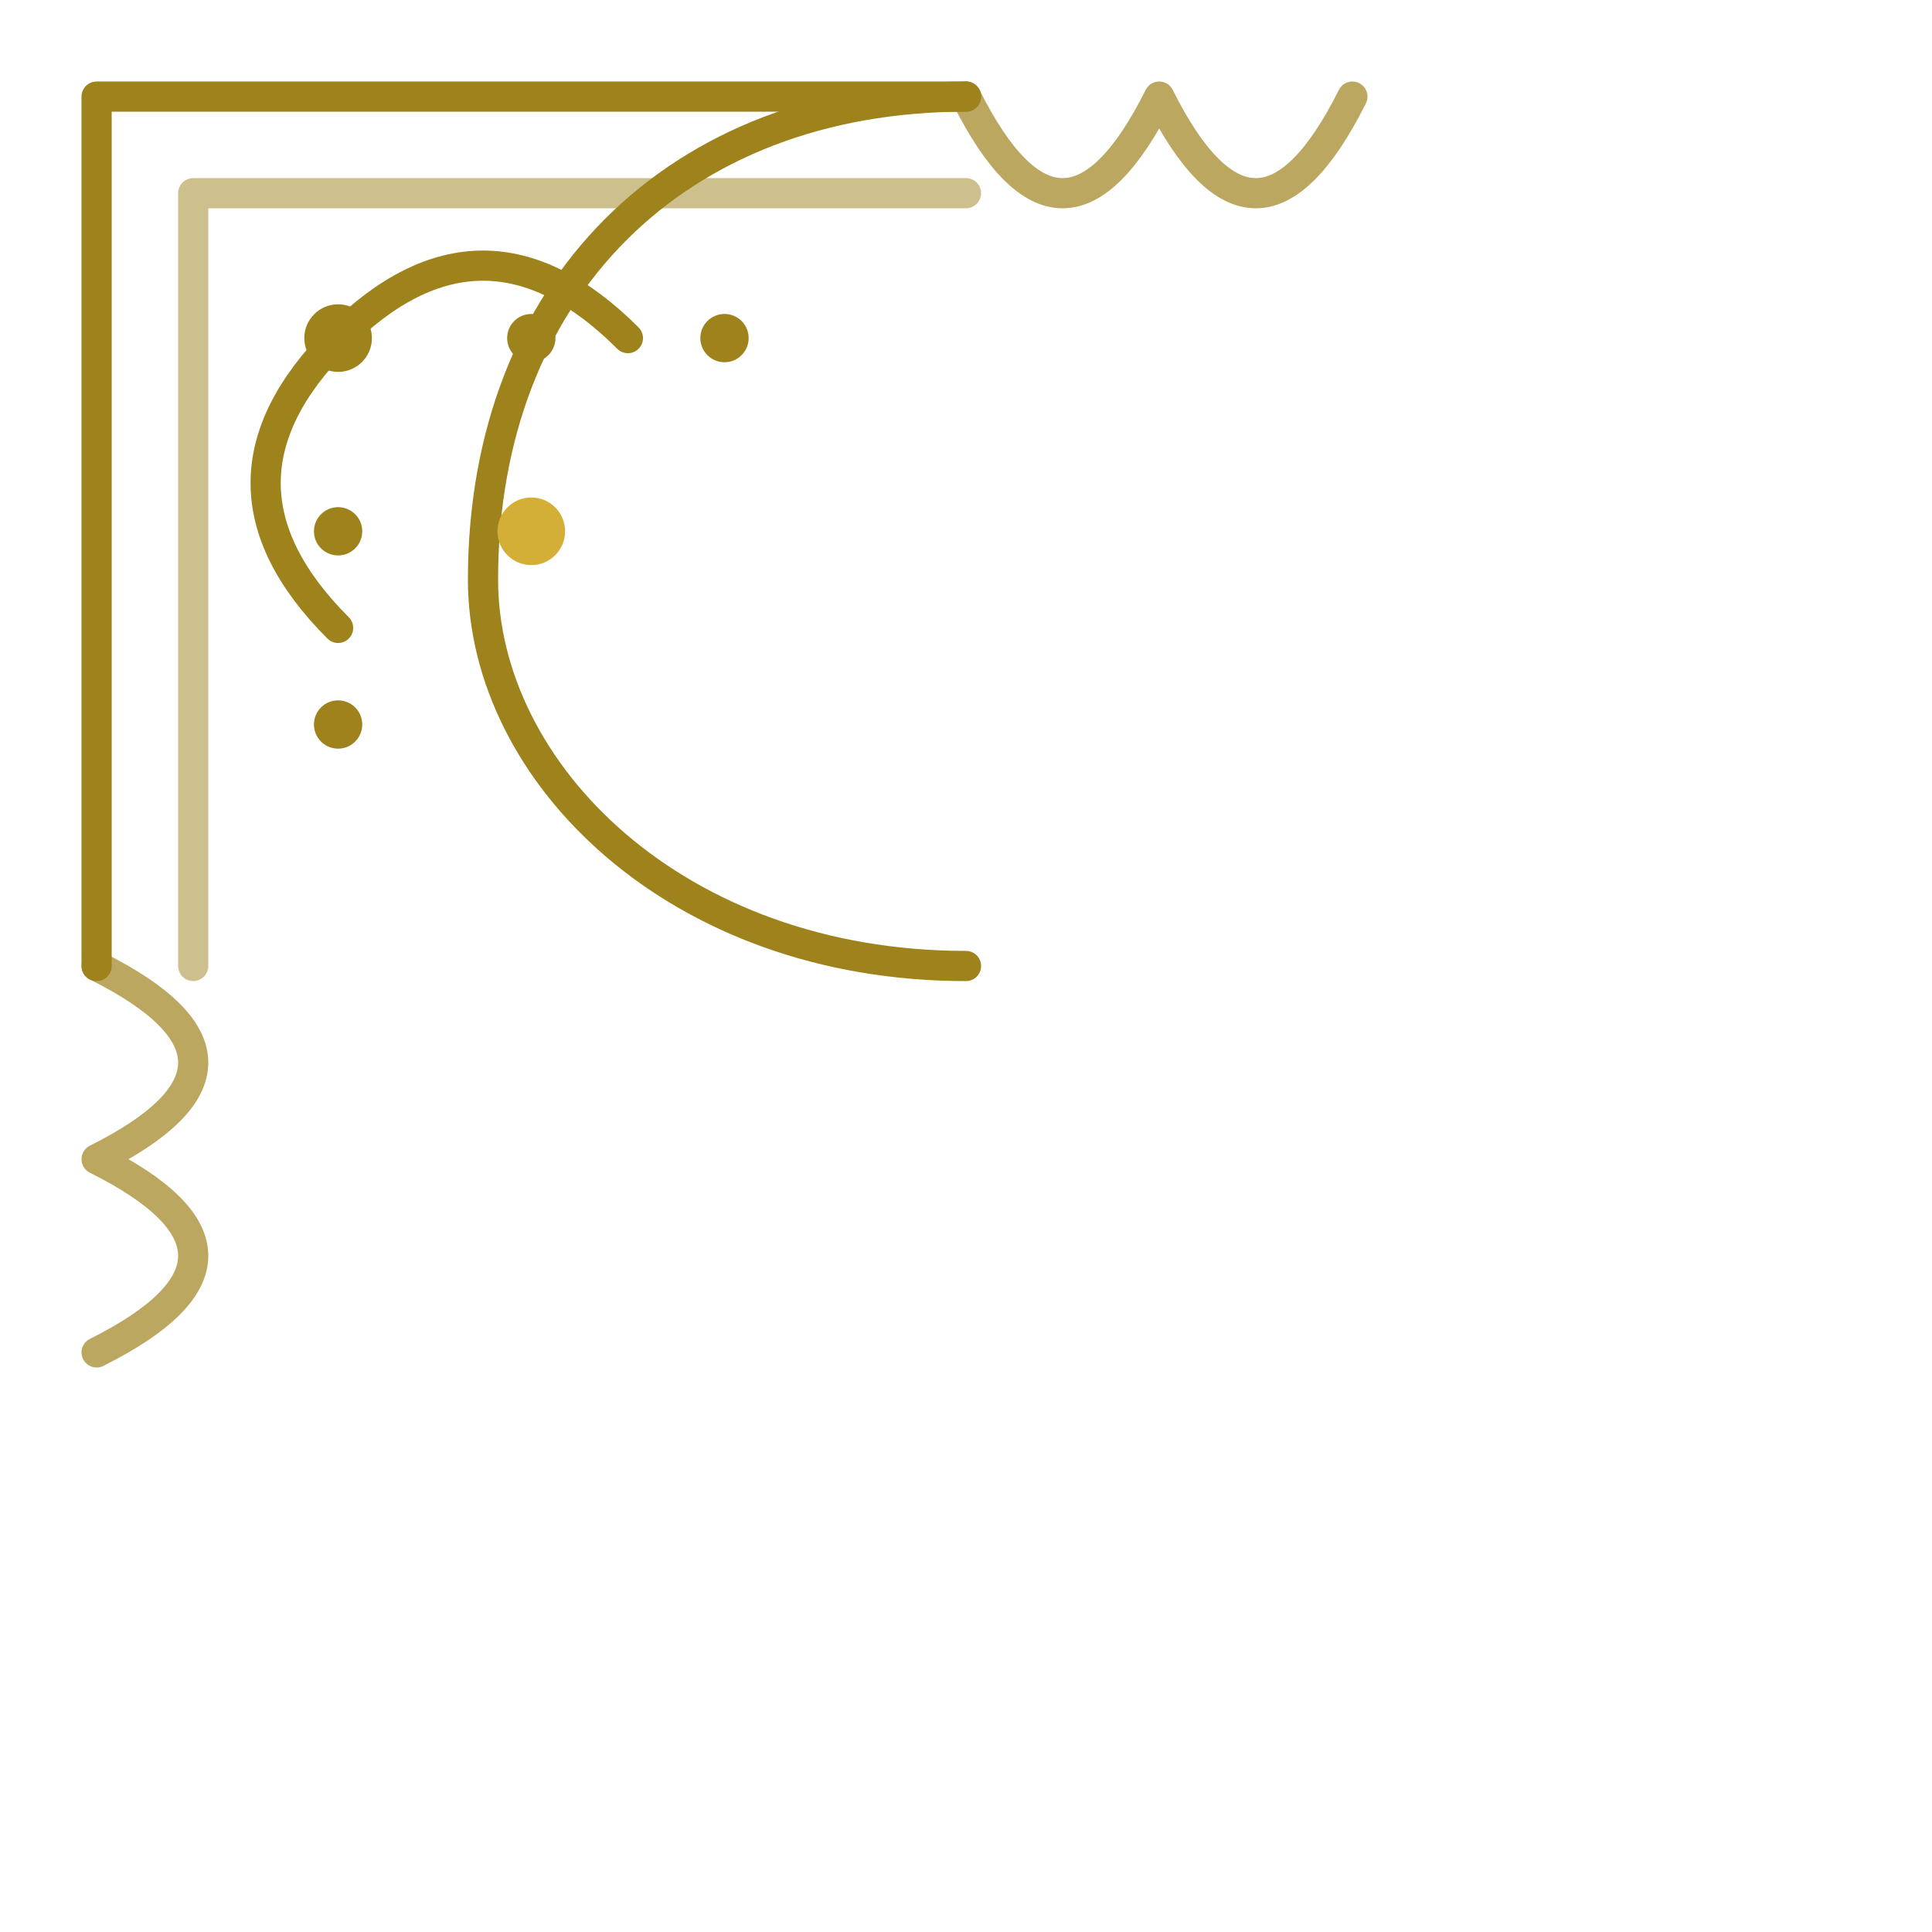
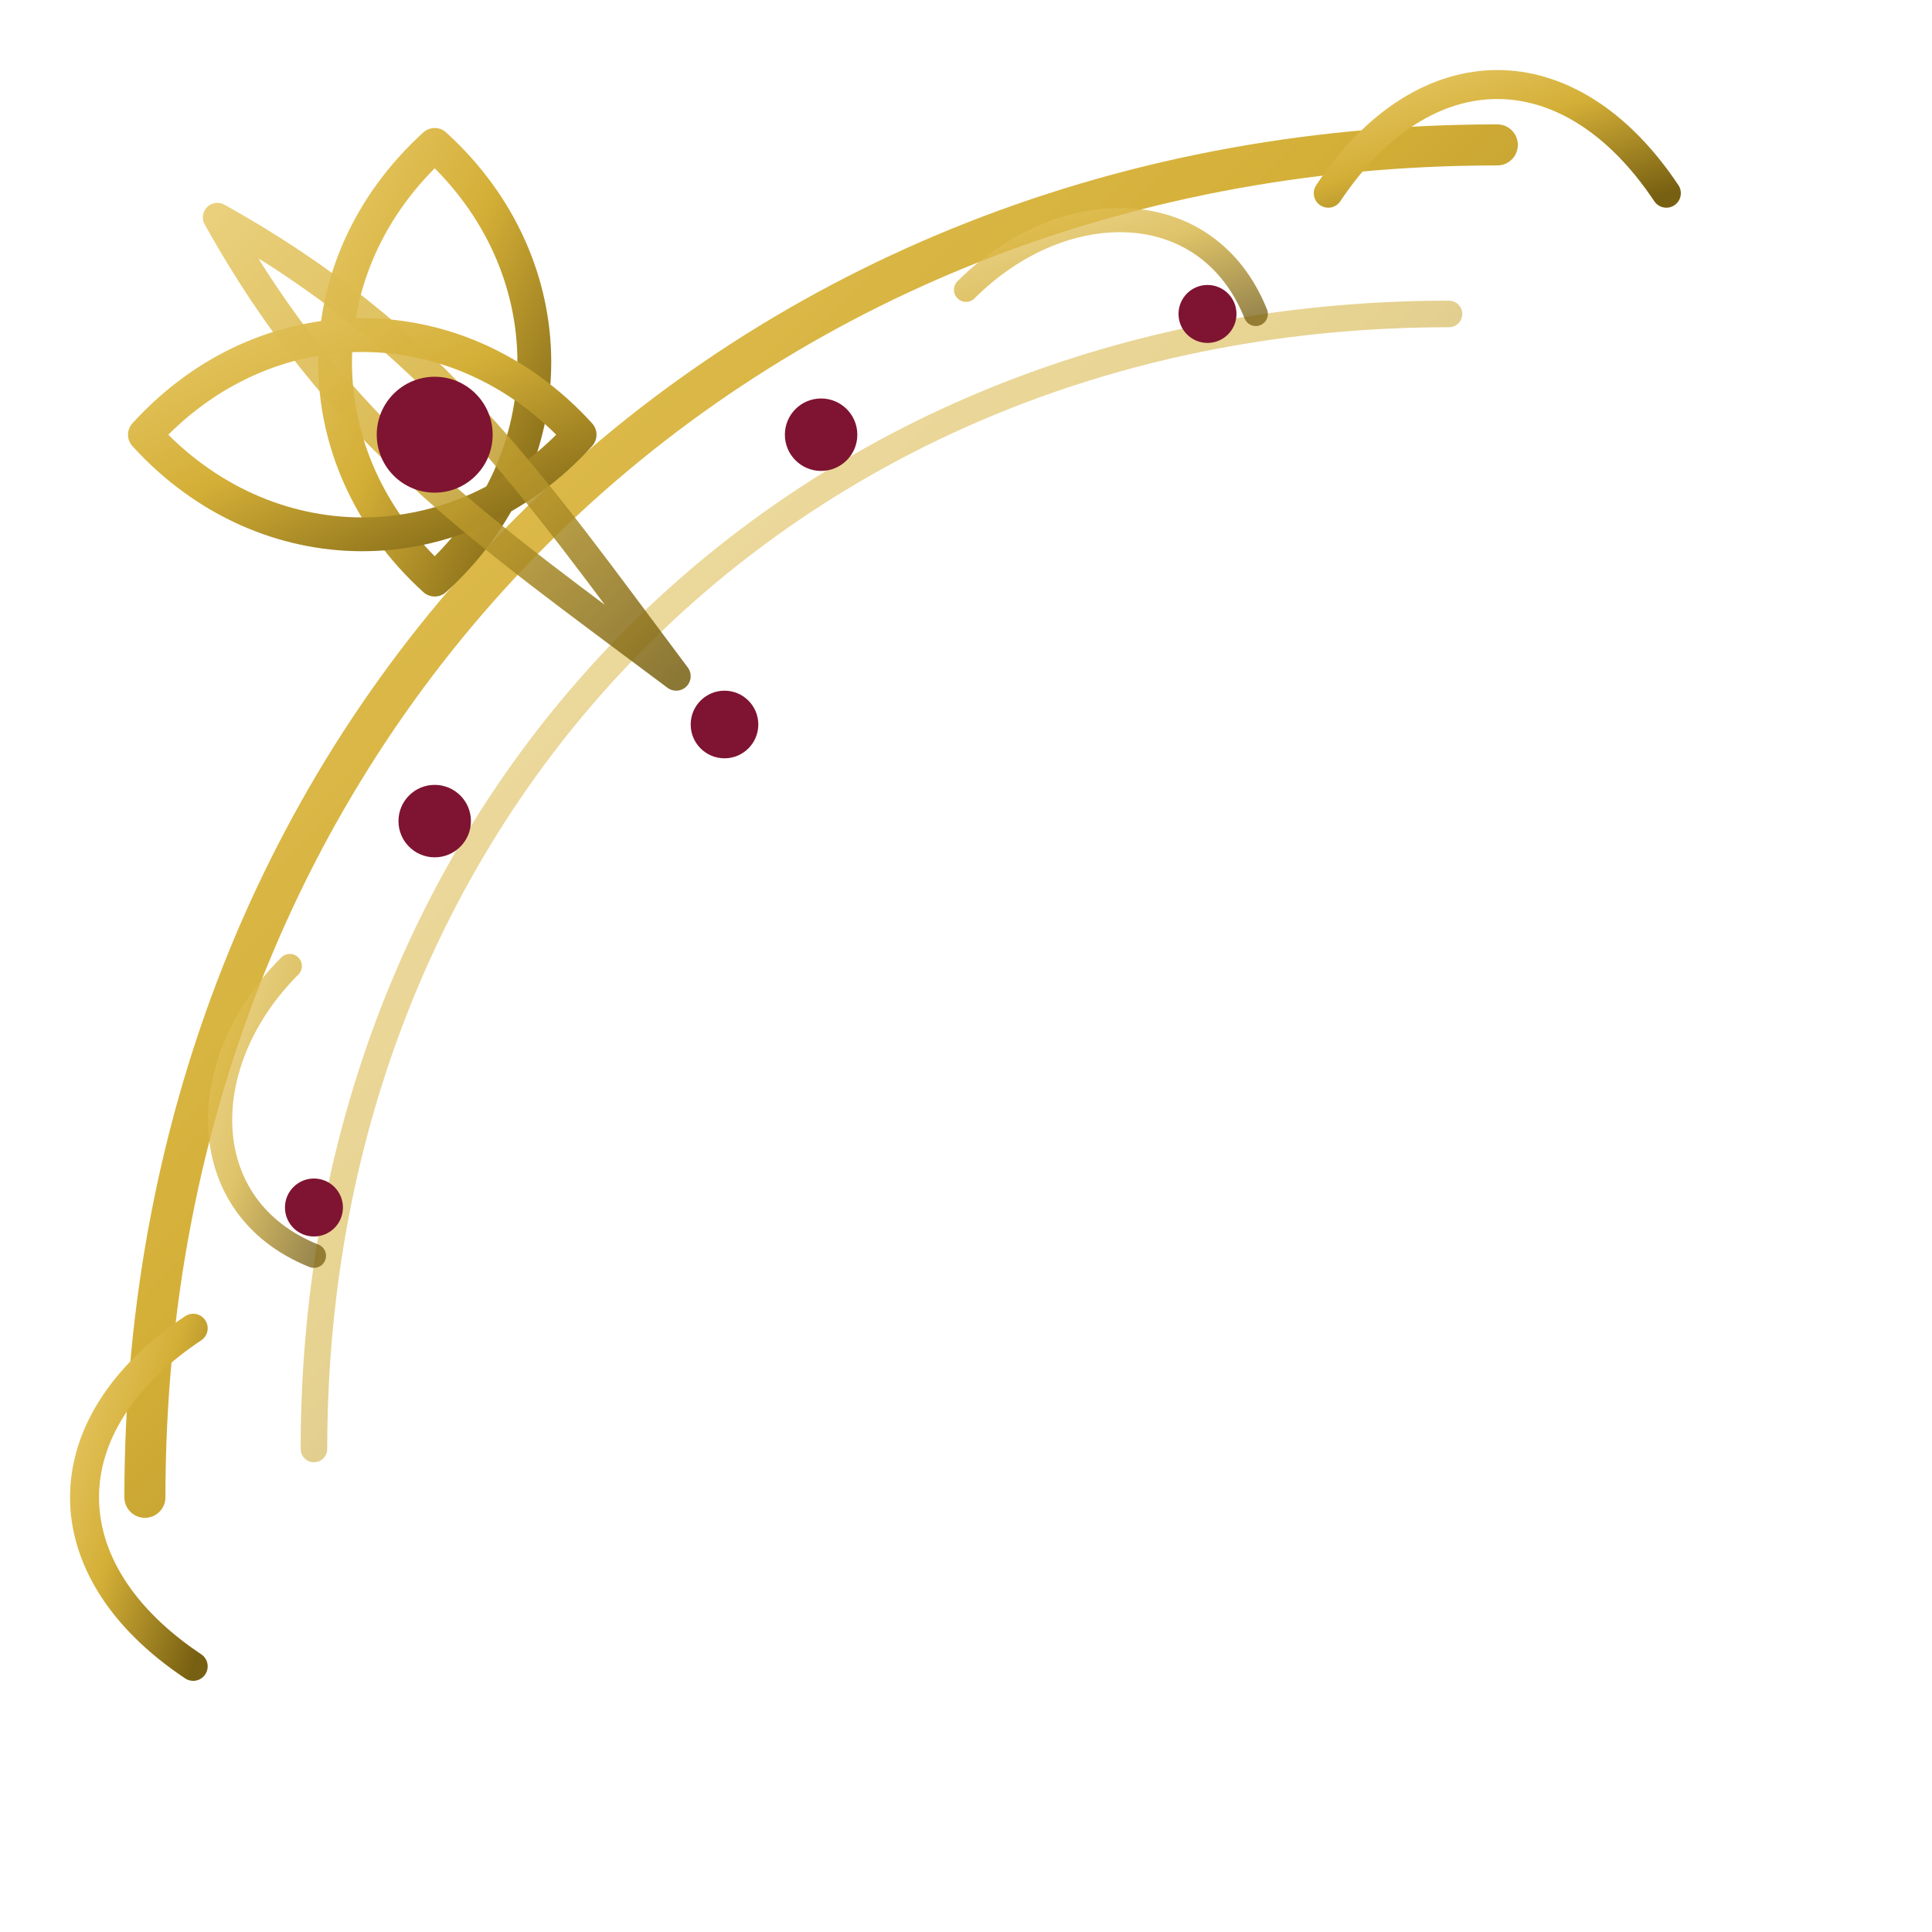
- <svg xmlns="http://www.w3.org/2000/svg" viewBox="0 0 80 80" fill="none" stroke="#9E821C" stroke-width="1.25" stroke-linecap="round" stroke-linejoin="round" aria-hidden="true">
-   <path d="M4 40 L4 4 L40 4" />
-   <path d="M8 40 L8 8 L40 8" opacity="0.5" />
-   <path d="M40 4 C 28 4, 20 12, 20 24 C 20 32, 28 40, 40 40" />
-   <path d="M14 14 C 10 18, 10 22, 14 26" />
-   <path d="M14 14 C 18 10, 22 10, 26 14" />
-   <circle cx="14" cy="14" r="1.4" fill="#9E821C" stroke="none" />
-   <circle cx="22" cy="14" r="1.0" fill="#9E821C" stroke="none" />
-   <circle cx="14" cy="22" r="1.0" fill="#9E821C" stroke="none" />
-   <circle cx="30" cy="14" r="1.0" fill="#9E821C" stroke="none" />
-   <circle cx="14" cy="30" r="1.0" fill="#9E821C" stroke="none" />
-   <circle cx="22" cy="22" r="1.4" fill="#D4AF37" stroke="none" />
-   <path d="M40 4 Q 44 12, 48 4 Q 52 12, 56 4" opacity="0.7" />
-   <path d="M4 40 Q 12 44, 4 48 Q 12 52, 4 56" opacity="0.7" />
+ <svg xmlns="http://www.w3.org/2000/svg" viewBox="0 0 80 80" fill="none" stroke-linecap="round" stroke-linejoin="round" aria-hidden="true">
+   <defs>
+     <linearGradient id="kf" x1="0" y1="0" x2="1" y2="1">
+       <stop offset="0" stop-color="#E6C765" />
+       <stop offset="0.45" stop-color="#D4AF37" />
+       <stop offset="1" stop-color="#786012" />
+     </linearGradient>
+   </defs>
+   <g stroke="url(#kf)">
+     <path d="M6 62 C 6 30, 30 6, 62 6" stroke-width="1.7" />
+     <path d="M13 60 C 13 33, 33 13, 60 13" stroke-width="1.1" opacity="0.55" />
+     <path d="M18 6 C 23.5 11, 23.5 19, 18 24 C 12.5 19, 12.5 11, 18 6 Z" stroke-width="1.4" />
+     <path d="M6 18 C 11 23.5, 19 23.5, 24 18 C 19 12.5, 11 12.5, 6 18 Z" stroke-width="1.4" />
+     <path d="M28 28 C 20 22, 14 18, 9 9 C 18 14, 22 20, 28 28 Z" stroke-width="1.2" opacity="0.85" />
+     <path d="M55 8 C 59 2, 65 2, 69 8" stroke-width="1.2" />
+     <path d="M8 55 C 2 59, 2 65, 8 69" stroke-width="1.2" />
+     <path d="M40 12 C 44 8, 50 8, 52 13" stroke-width="1" opacity="0.75" />
+     <path d="M12 40 C 8 44, 8 50, 13 52" stroke-width="1" opacity="0.75" />
+   </g>
+   <g fill="#7E1431">
+     <circle cx="18" cy="18" r="2.4" />
+     <circle cx="34" cy="18" r="1.5" />
+     <circle cx="18" cy="34" r="1.5" />
+     <circle cx="30" cy="30" r="1.4" />
+     <circle cx="50" cy="13" r="1.2" />
+     <circle cx="13" cy="50" r="1.2" />
+   </g>
</svg>
